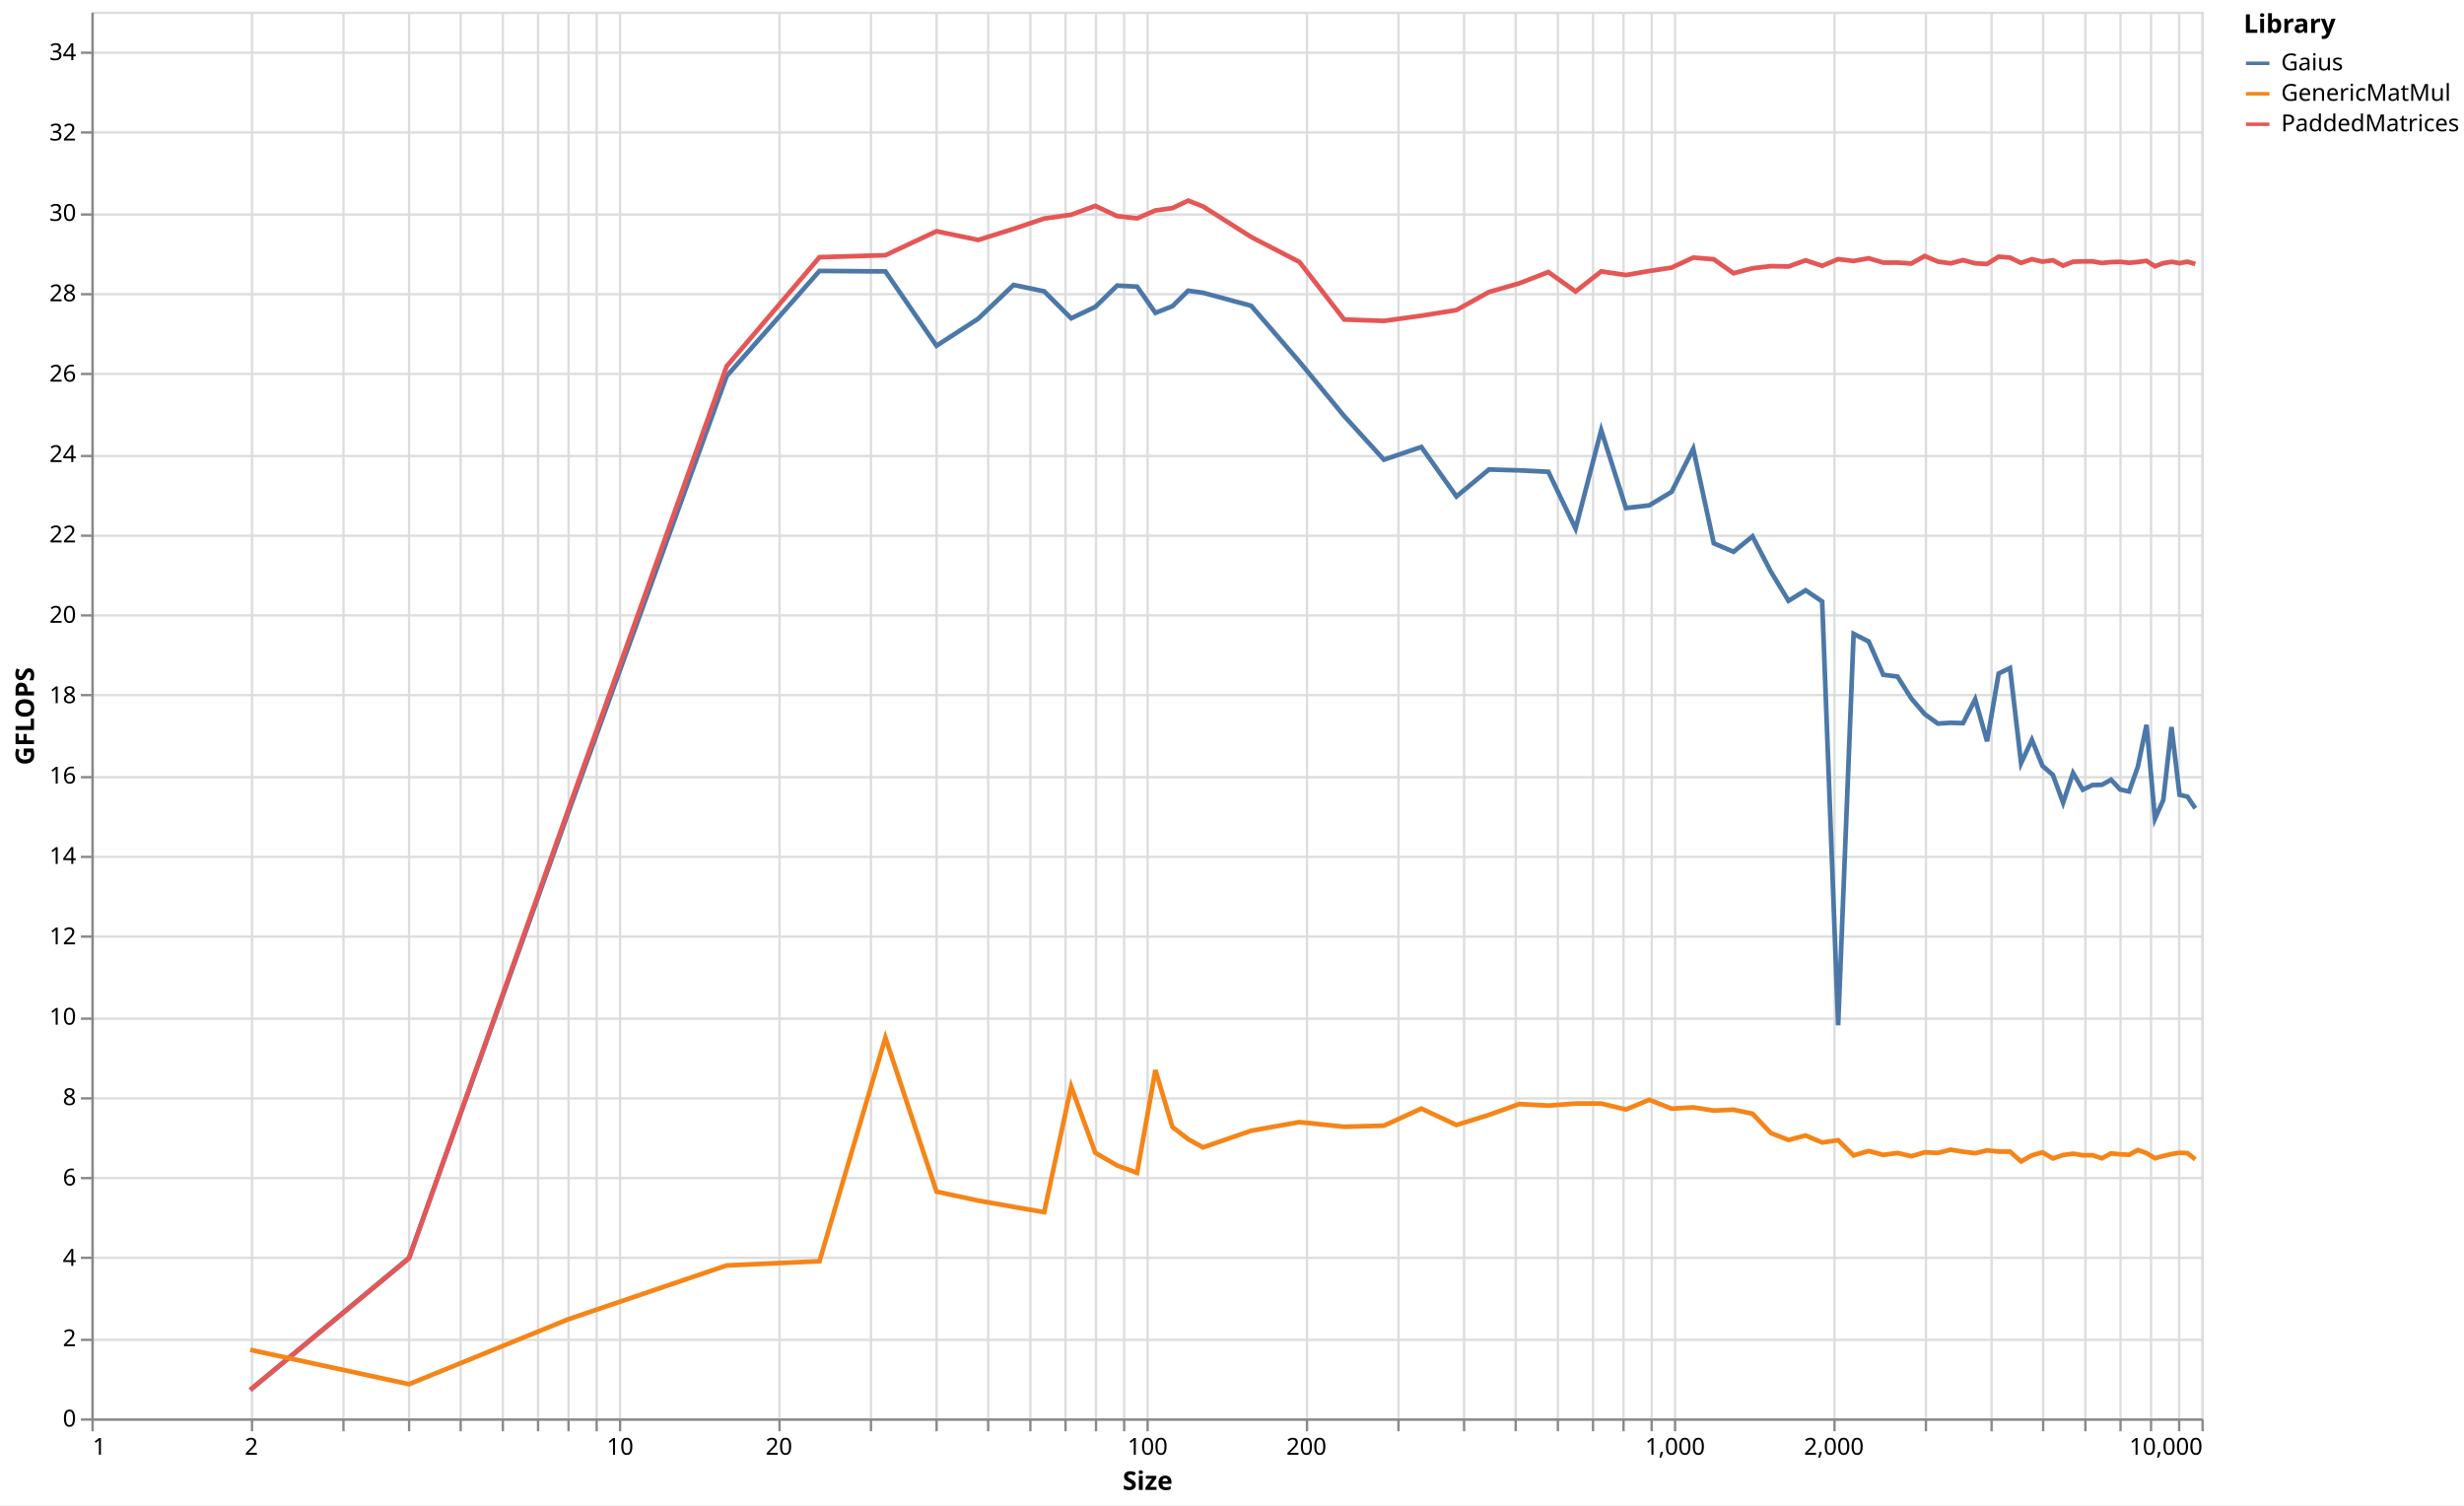
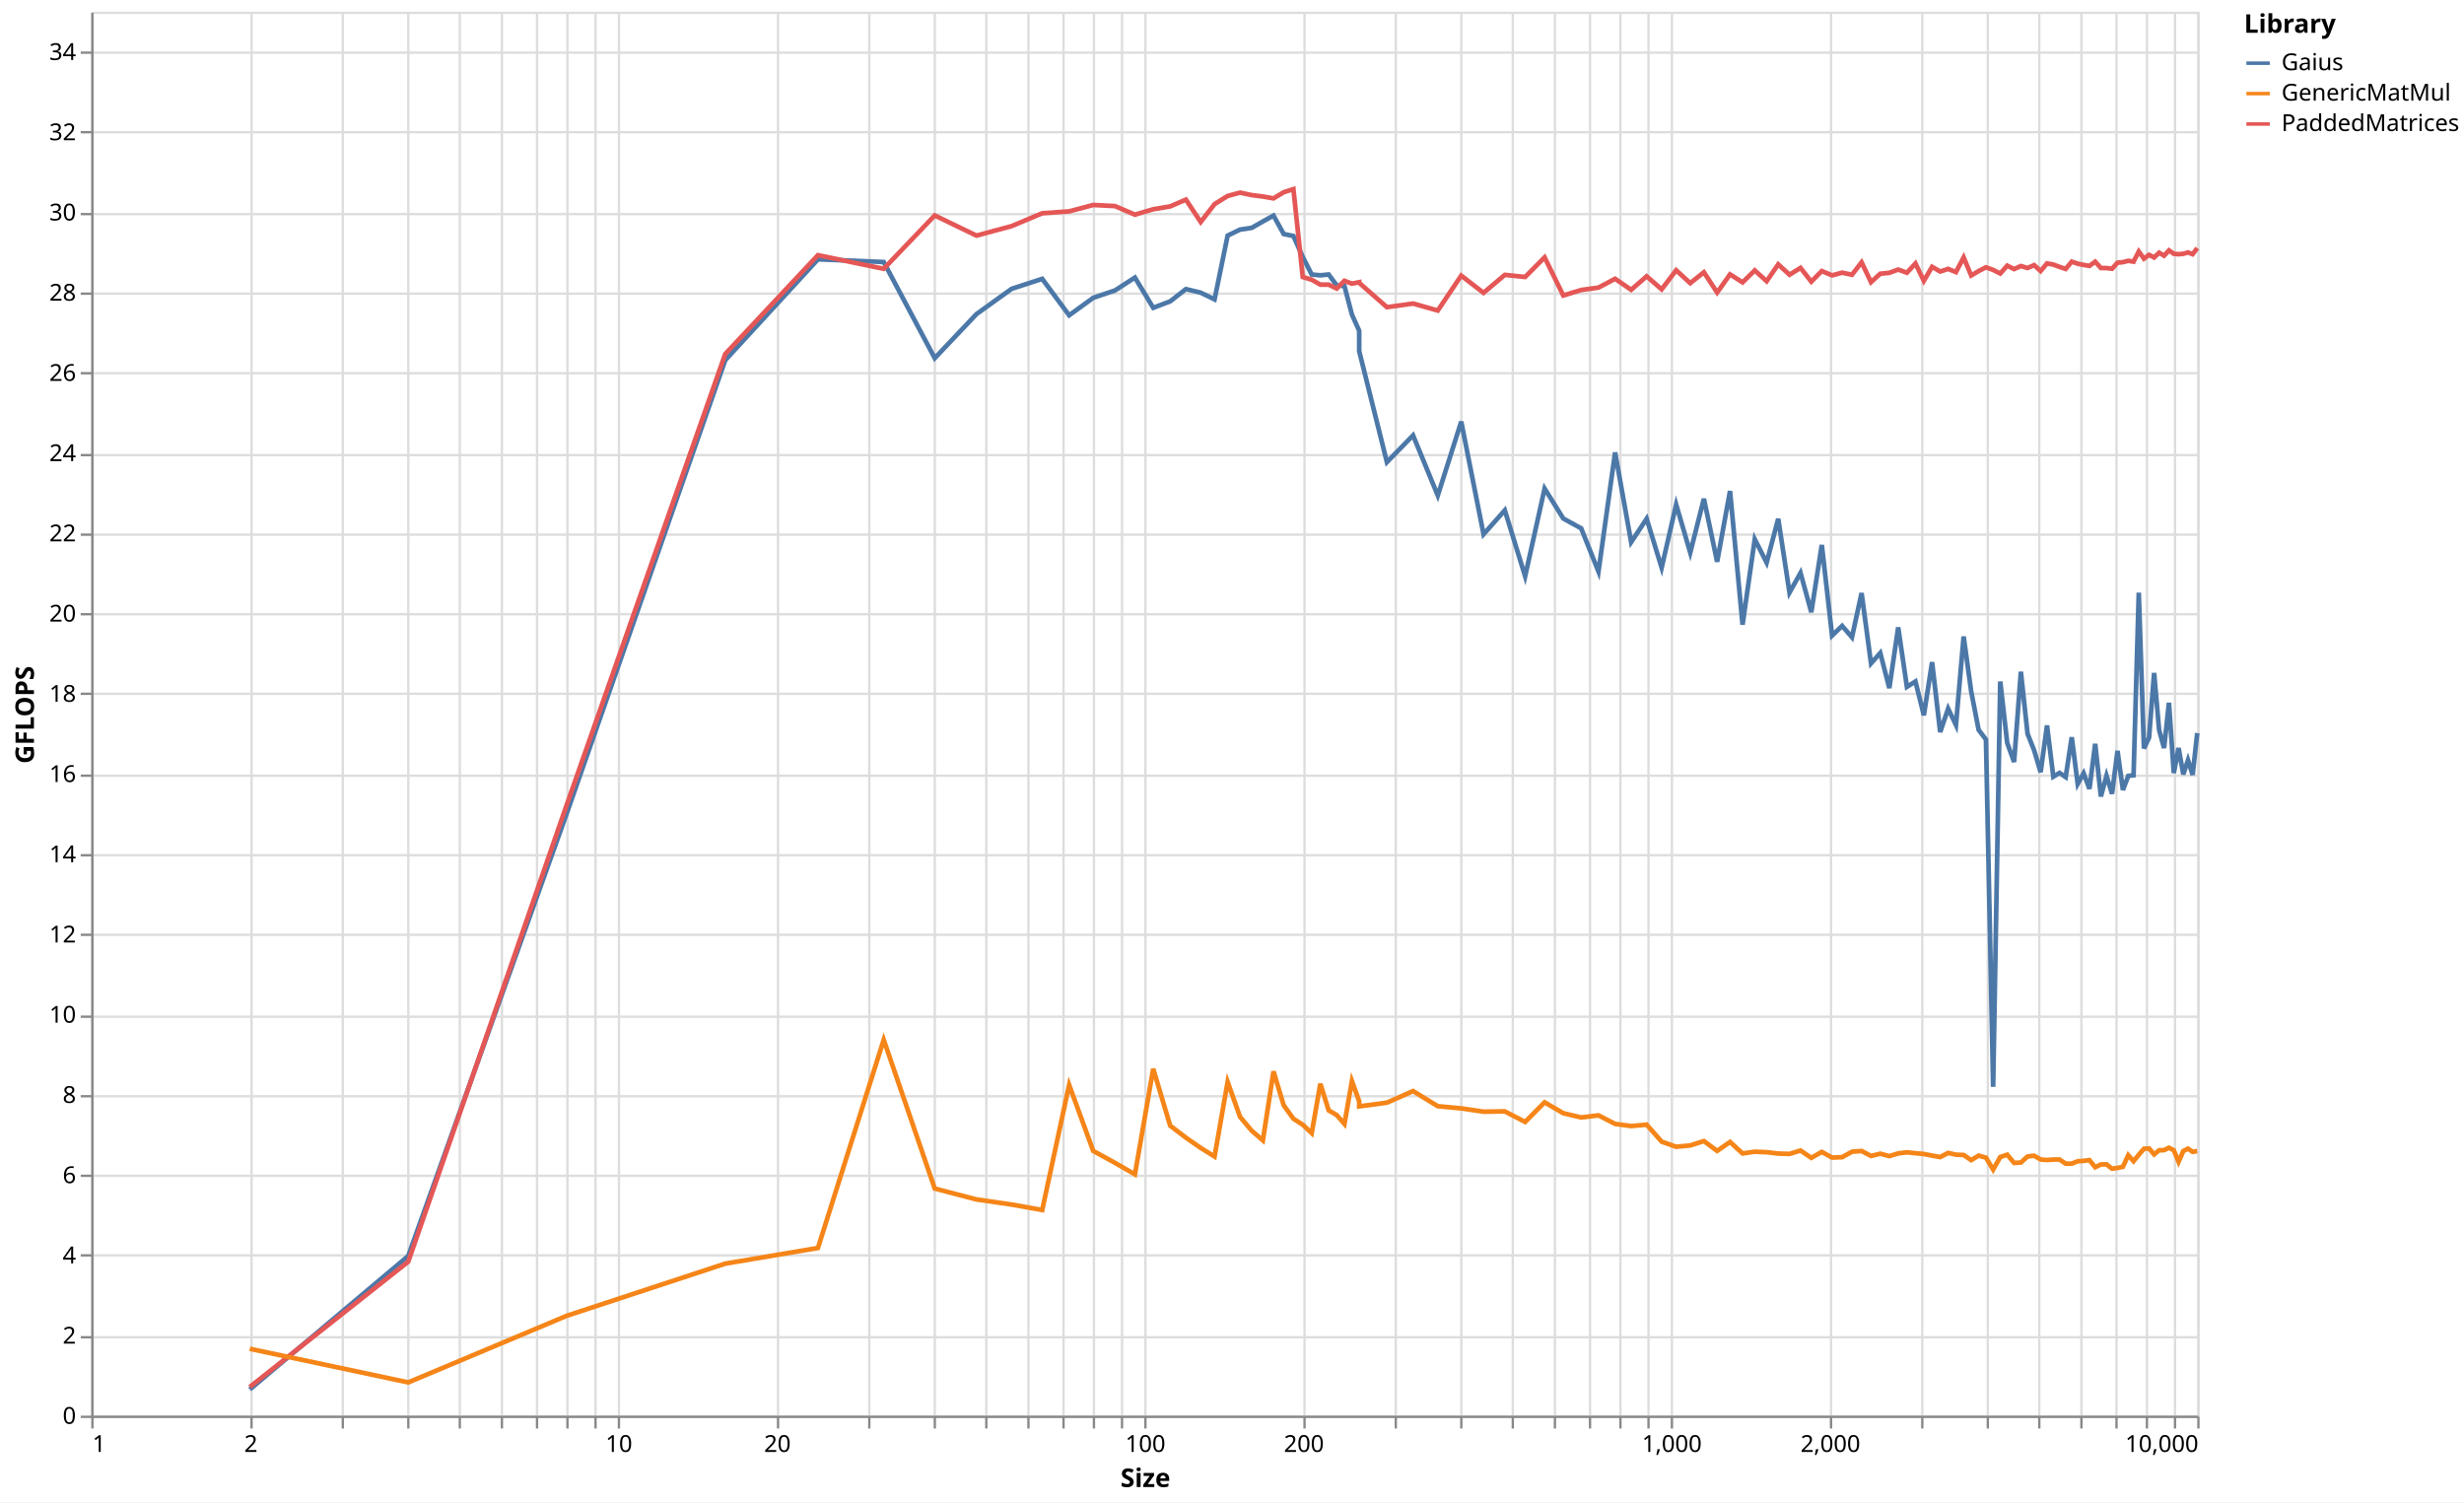
- <svg xmlns="http://www.w3.org/2000/svg" class="marks" width="1051" height="642" viewBox="0 0 1051 642" version="1.1">
-   <rect width="1051" height="642" style="fill: white;" />
+ <svg xmlns="http://www.w3.org/2000/svg" class="marks" width="1053" height="642" viewBox="0 0 1053 642" version="1.1">
+   <rect width="1053" height="642" style="fill: white;" />
  <g transform="translate(39,5)">
    <g class="mark-group role-frame root">
      <g transform="translate(0,0)">
        <path class="background" d="M0.5,0.5h900v600h-900Z" style="fill: none; stroke: #ddd;" />
        <g>
          <g class="mark-group role-axis">
            <g transform="translate(0.5,600.5)">
              <path class="background" d="M0,0h0v0h0Z" style="pointer-events: none; fill: none;" />
              <g>
                <g class="mark-rule role-axis-grid" style="pointer-events: none;">
                  <line transform="translate(0,-600)" x2="0" y2="600" style="fill: none; stroke: #ddd; stroke-width: 1; opacity: 1;" />
                  <line transform="translate(68,-600)" x2="0" y2="600" style="fill: none; stroke: #ddd; stroke-width: 1; opacity: 1;" />
                  <line transform="translate(107,-600)" x2="0" y2="600" style="fill: none; stroke: #ddd; stroke-width: 1; opacity: 1;" />
                  <line transform="translate(135,-600)" x2="0" y2="600" style="fill: none; stroke: #ddd; stroke-width: 1; opacity: 1;" />
                  <line transform="translate(157,-600)" x2="0" y2="600" style="fill: none; stroke: #ddd; stroke-width: 1; opacity: 1;" />
                  <line transform="translate(175,-600)" x2="0" y2="600" style="fill: none; stroke: #ddd; stroke-width: 1; opacity: 1;" />
                  <line transform="translate(190,-600)" x2="0" y2="600" style="fill: none; stroke: #ddd; stroke-width: 1; opacity: 1;" />
                  <line transform="translate(203,-600)" x2="0" y2="600" style="fill: none; stroke: #ddd; stroke-width: 1; opacity: 1;" />
                  <line transform="translate(215,-600)" x2="0" y2="600" style="fill: none; stroke: #ddd; stroke-width: 1; opacity: 1;" />
                  <line transform="translate(225,-600)" x2="0" y2="600" style="fill: none; stroke: #ddd; stroke-width: 1; opacity: 1;" />
                  <line transform="translate(293,-600)" x2="0" y2="600" style="fill: none; stroke: #ddd; stroke-width: 1; opacity: 1;" />
                  <line transform="translate(332,-600)" x2="0" y2="600" style="fill: none; stroke: #ddd; stroke-width: 1; opacity: 1;" />
                  <line transform="translate(360,-600)" x2="0" y2="600" style="fill: none; stroke: #ddd; stroke-width: 1; opacity: 1;" />
                  <line transform="translate(382,-600)" x2="0" y2="600" style="fill: none; stroke: #ddd; stroke-width: 1; opacity: 1;" />
                  <line transform="translate(400,-600)" x2="0" y2="600" style="fill: none; stroke: #ddd; stroke-width: 1; opacity: 1;" />
                  <line transform="translate(415,-600)" x2="0" y2="600" style="fill: none; stroke: #ddd; stroke-width: 1; opacity: 1;" />
                  <line transform="translate(428,-600)" x2="0" y2="600" style="fill: none; stroke: #ddd; stroke-width: 1; opacity: 1;" />
                  <line transform="translate(440,-600)" x2="0" y2="600" style="fill: none; stroke: #ddd; stroke-width: 1; opacity: 1;" />
                  <line transform="translate(450,-600)" x2="0" y2="600" style="fill: none; stroke: #ddd; stroke-width: 1; opacity: 1;" />
                  <line transform="translate(518,-600)" x2="0" y2="600" style="fill: none; stroke: #ddd; stroke-width: 1; opacity: 1;" />
                  <line transform="translate(557,-600)" x2="0" y2="600" style="fill: none; stroke: #ddd; stroke-width: 1; opacity: 1;" />
                  <line transform="translate(585,-600)" x2="0" y2="600" style="fill: none; stroke: #ddd; stroke-width: 1; opacity: 1;" />
                  <line transform="translate(607,-600)" x2="0" y2="600" style="fill: none; stroke: #ddd; stroke-width: 1; opacity: 1;" />
                  <line transform="translate(625,-600)" x2="0" y2="600" style="fill: none; stroke: #ddd; stroke-width: 1; opacity: 1;" />
                  <line transform="translate(640,-600)" x2="0" y2="600" style="fill: none; stroke: #ddd; stroke-width: 1; opacity: 1;" />
                  <line transform="translate(653,-600)" x2="0" y2="600" style="fill: none; stroke: #ddd; stroke-width: 1; opacity: 1;" />
                  <line transform="translate(665,-600)" x2="0" y2="600" style="fill: none; stroke: #ddd; stroke-width: 1; opacity: 1;" />
                  <line transform="translate(675,-600)" x2="0" y2="600" style="fill: none; stroke: #ddd; stroke-width: 1; opacity: 1;" />
                  <line transform="translate(743,-600)" x2="0" y2="600" style="fill: none; stroke: #ddd; stroke-width: 1; opacity: 1;" />
                  <line transform="translate(782,-600)" x2="0" y2="600" style="fill: none; stroke: #ddd; stroke-width: 1; opacity: 1;" />
                  <line transform="translate(810,-600)" x2="0" y2="600" style="fill: none; stroke: #ddd; stroke-width: 1; opacity: 1;" />
                  <line transform="translate(832,-600)" x2="0" y2="600" style="fill: none; stroke: #ddd; stroke-width: 1; opacity: 1;" />
                  <line transform="translate(850,-600)" x2="0" y2="600" style="fill: none; stroke: #ddd; stroke-width: 1; opacity: 1;" />
                  <line transform="translate(865,-600)" x2="0" y2="600" style="fill: none; stroke: #ddd; stroke-width: 1; opacity: 1;" />
                  <line transform="translate(878,-600)" x2="0" y2="600" style="fill: none; stroke: #ddd; stroke-width: 1; opacity: 1;" />
                  <line transform="translate(890,-600)" x2="0" y2="600" style="fill: none; stroke: #ddd; stroke-width: 1; opacity: 1;" />
                  <line transform="translate(900,-600)" x2="0" y2="600" style="fill: none; stroke: #ddd; stroke-width: 1; opacity: 1;" />
                </g>
              </g>
              <path class="foreground" d="" style="pointer-events: none; display: none; fill: none;" />
            </g>
          </g>
          <g class="mark-group role-axis">
            <g transform="translate(0.5,0.5)">
              <path class="background" d="M0,0h0v0h0Z" style="pointer-events: none; fill: none;" />
              <g>
                <g class="mark-rule role-axis-grid" style="pointer-events: none;">
                  <line transform="translate(0,600)" x2="900" y2="0" style="fill: none; stroke: #ddd; stroke-width: 1; opacity: 1;" />
                  <line transform="translate(0,566)" x2="900" y2="0" style="fill: none; stroke: #ddd; stroke-width: 1; opacity: 1;" />
                  <line transform="translate(0,531)" x2="900" y2="0" style="fill: none; stroke: #ddd; stroke-width: 1; opacity: 1;" />
                  <line transform="translate(0,497)" x2="900" y2="0" style="fill: none; stroke: #ddd; stroke-width: 1; opacity: 1;" />
                  <line transform="translate(0,463)" x2="900" y2="0" style="fill: none; stroke: #ddd; stroke-width: 1; opacity: 1;" />
                  <line transform="translate(0,429)" x2="900" y2="0" style="fill: none; stroke: #ddd; stroke-width: 1; opacity: 1;" />
                  <line transform="translate(0,394)" x2="900" y2="0" style="fill: none; stroke: #ddd; stroke-width: 1; opacity: 1;" />
                  <line transform="translate(0,360)" x2="900" y2="0" style="fill: none; stroke: #ddd; stroke-width: 1; opacity: 1;" />
                  <line transform="translate(0,326)" x2="900" y2="0" style="fill: none; stroke: #ddd; stroke-width: 1; opacity: 1;" />
                  <line transform="translate(0,291)" x2="900" y2="0" style="fill: none; stroke: #ddd; stroke-width: 1; opacity: 1;" />
                  <line transform="translate(0,257)" x2="900" y2="0" style="fill: none; stroke: #ddd; stroke-width: 1; opacity: 1;" />
                  <line transform="translate(0,223)" x2="900" y2="0" style="fill: none; stroke: #ddd; stroke-width: 1; opacity: 1;" />
                  <line transform="translate(0,189)" x2="900" y2="0" style="fill: none; stroke: #ddd; stroke-width: 1; opacity: 1;" />
                  <line transform="translate(0,154)" x2="900" y2="0" style="fill: none; stroke: #ddd; stroke-width: 1; opacity: 1;" />
                  <line transform="translate(0,120)" x2="900" y2="0" style="fill: none; stroke: #ddd; stroke-width: 1; opacity: 1;" />
                  <line transform="translate(0,86)" x2="900" y2="0" style="fill: none; stroke: #ddd; stroke-width: 1; opacity: 1;" />
                  <line transform="translate(0,51)" x2="900" y2="0" style="fill: none; stroke: #ddd; stroke-width: 1; opacity: 1;" />
                  <line transform="translate(0,17)" x2="900" y2="0" style="fill: none; stroke: #ddd; stroke-width: 1; opacity: 1;" />
                </g>
              </g>
              <path class="foreground" d="" style="pointer-events: none; display: none; fill: none;" />
            </g>
          </g>
          <g class="mark-group role-axis">
            <g transform="translate(0.5,600.5)">
              <path class="background" d="M0,0h0v0h0Z" style="pointer-events: none; fill: none;" />
              <g>
                <g class="mark-rule role-axis-tick" style="pointer-events: none;">
                  <line transform="translate(0,0)" x2="0" y2="5" style="fill: none; stroke: #888; stroke-width: 1; opacity: 1;" />
                  <line transform="translate(68,0)" x2="0" y2="5" style="fill: none; stroke: #888; stroke-width: 1; opacity: 1;" />
                  <line transform="translate(107,0)" x2="0" y2="5" style="fill: none; stroke: #888; stroke-width: 1; opacity: 1;" />
                  <line transform="translate(135,0)" x2="0" y2="5" style="fill: none; stroke: #888; stroke-width: 1; opacity: 1;" />
                  <line transform="translate(157,0)" x2="0" y2="5" style="fill: none; stroke: #888; stroke-width: 1; opacity: 1;" />
                  <line transform="translate(175,0)" x2="0" y2="5" style="fill: none; stroke: #888; stroke-width: 1; opacity: 1;" />
                  <line transform="translate(190,0)" x2="0" y2="5" style="fill: none; stroke: #888; stroke-width: 1; opacity: 1;" />
                  <line transform="translate(203,0)" x2="0" y2="5" style="fill: none; stroke: #888; stroke-width: 1; opacity: 1;" />
                  <line transform="translate(215,0)" x2="0" y2="5" style="fill: none; stroke: #888; stroke-width: 1; opacity: 1;" />
                  <line transform="translate(225,0)" x2="0" y2="5" style="fill: none; stroke: #888; stroke-width: 1; opacity: 1;" />
                  <line transform="translate(293,0)" x2="0" y2="5" style="fill: none; stroke: #888; stroke-width: 1; opacity: 1;" />
                  <line transform="translate(332,0)" x2="0" y2="5" style="fill: none; stroke: #888; stroke-width: 1; opacity: 1;" />
                  <line transform="translate(360,0)" x2="0" y2="5" style="fill: none; stroke: #888; stroke-width: 1; opacity: 1;" />
                  <line transform="translate(382,0)" x2="0" y2="5" style="fill: none; stroke: #888; stroke-width: 1; opacity: 1;" />
                  <line transform="translate(400,0)" x2="0" y2="5" style="fill: none; stroke: #888; stroke-width: 1; opacity: 1;" />
                  <line transform="translate(415,0)" x2="0" y2="5" style="fill: none; stroke: #888; stroke-width: 1; opacity: 1;" />
                  <line transform="translate(428,0)" x2="0" y2="5" style="fill: none; stroke: #888; stroke-width: 1; opacity: 1;" />
                  <line transform="translate(440,0)" x2="0" y2="5" style="fill: none; stroke: #888; stroke-width: 1; opacity: 1;" />
                  <line transform="translate(450,0)" x2="0" y2="5" style="fill: none; stroke: #888; stroke-width: 1; opacity: 1;" />
                  <line transform="translate(518,0)" x2="0" y2="5" style="fill: none; stroke: #888; stroke-width: 1; opacity: 1;" />
                  <line transform="translate(557,0)" x2="0" y2="5" style="fill: none; stroke: #888; stroke-width: 1; opacity: 1;" />
                  <line transform="translate(585,0)" x2="0" y2="5" style="fill: none; stroke: #888; stroke-width: 1; opacity: 1;" />
                  <line transform="translate(607,0)" x2="0" y2="5" style="fill: none; stroke: #888; stroke-width: 1; opacity: 1;" />
                  <line transform="translate(625,0)" x2="0" y2="5" style="fill: none; stroke: #888; stroke-width: 1; opacity: 1;" />
                  <line transform="translate(640,0)" x2="0" y2="5" style="fill: none; stroke: #888; stroke-width: 1; opacity: 1;" />
                  <line transform="translate(653,0)" x2="0" y2="5" style="fill: none; stroke: #888; stroke-width: 1; opacity: 1;" />
                  <line transform="translate(665,0)" x2="0" y2="5" style="fill: none; stroke: #888; stroke-width: 1; opacity: 1;" />
                  <line transform="translate(675,0)" x2="0" y2="5" style="fill: none; stroke: #888; stroke-width: 1; opacity: 1;" />
                  <line transform="translate(743,0)" x2="0" y2="5" style="fill: none; stroke: #888; stroke-width: 1; opacity: 1;" />
                  <line transform="translate(782,0)" x2="0" y2="5" style="fill: none; stroke: #888; stroke-width: 1; opacity: 1;" />
                  <line transform="translate(810,0)" x2="0" y2="5" style="fill: none; stroke: #888; stroke-width: 1; opacity: 1;" />
                  <line transform="translate(832,0)" x2="0" y2="5" style="fill: none; stroke: #888; stroke-width: 1; opacity: 1;" />
                  <line transform="translate(850,0)" x2="0" y2="5" style="fill: none; stroke: #888; stroke-width: 1; opacity: 1;" />
                  <line transform="translate(865,0)" x2="0" y2="5" style="fill: none; stroke: #888; stroke-width: 1; opacity: 1;" />
                  <line transform="translate(878,0)" x2="0" y2="5" style="fill: none; stroke: #888; stroke-width: 1; opacity: 1;" />
                  <line transform="translate(890,0)" x2="0" y2="5" style="fill: none; stroke: #888; stroke-width: 1; opacity: 1;" />
                  <line transform="translate(900,0)" x2="0" y2="5" style="fill: none; stroke: #888; stroke-width: 1; opacity: 1;" />
                </g>
                <g class="mark-text role-axis-label" style="pointer-events: none;">
                  <text text-anchor="start" transform="translate(0,15)" style="font-family: sans-serif; font-size: 10px; fill: #000; opacity: 1;">1</text>
                  <text text-anchor="middle" transform="translate(67.73175,15)" style="font-family: sans-serif; font-size: 10px; fill: #000; opacity: 1;">2</text>
                  <text text-anchor="middle" transform="translate(107.3523,15)" style="font-family: sans-serif; font-size: 10px; fill: #000; opacity: 1;" />
                  <text text-anchor="middle" transform="translate(135.4635,15)" style="font-family: sans-serif; font-size: 10px; fill: #000; opacity: 1;" />
                  <text text-anchor="middle" transform="translate(157.2683,15)" style="font-family: sans-serif; font-size: 10px; fill: #000; opacity: 1;" />
                  <text text-anchor="middle" transform="translate(175.084,15)" style="font-family: sans-serif; font-size: 10px; fill: #000; opacity: 1;" />
                  <text text-anchor="middle" transform="translate(190.1471,15)" style="font-family: sans-serif; font-size: 10px; fill: #000; opacity: 1;" />
                  <text text-anchor="middle" transform="translate(203.1952,15)" style="font-family: sans-serif; font-size: 10px; fill: #000; opacity: 1;" />
                  <text text-anchor="middle" transform="translate(214.7046,15)" style="font-family: sans-serif; font-size: 10px; fill: #000; opacity: 1;" />
                  <text text-anchor="middle" transform="translate(225,15)" style="font-family: sans-serif; font-size: 10px; fill: #000; opacity: 1;">10</text>
                  <text text-anchor="middle" transform="translate(292.7317,15)" style="font-family: sans-serif; font-size: 10px; fill: #000; opacity: 1;">20</text>
                  <text text-anchor="middle" transform="translate(332.3523,15)" style="font-family: sans-serif; font-size: 10px; fill: #000; opacity: 1;" />
                  <text text-anchor="middle" transform="translate(360.4635,15)" style="font-family: sans-serif; font-size: 10px; fill: #000; opacity: 1;" />
                  <text text-anchor="middle" transform="translate(382.2683,15)" style="font-family: sans-serif; font-size: 10px; fill: #000; opacity: 1;" />
                  <text text-anchor="middle" transform="translate(400.084,15)" style="font-family: sans-serif; font-size: 10px; fill: #000; opacity: 1;" />
                  <text text-anchor="middle" transform="translate(415.1471,15)" style="font-family: sans-serif; font-size: 10px; fill: #000; opacity: 1;" />
                  <text text-anchor="middle" transform="translate(428.1952,15)" style="font-family: sans-serif; font-size: 10px; fill: #000; opacity: 1;" />
                  <text text-anchor="middle" transform="translate(439.7046,15)" style="font-family: sans-serif; font-size: 10px; fill: #000; opacity: 1;" />
                  <text text-anchor="middle" transform="translate(450,15)" style="font-family: sans-serif; font-size: 10px; fill: #000; opacity: 1;">100</text>
                  <text text-anchor="middle" transform="translate(517.7317,15)" style="font-family: sans-serif; font-size: 10px; fill: #000; opacity: 1;">200</text>
                  <text text-anchor="middle" transform="translate(557.3523,15)" style="font-family: sans-serif; font-size: 10px; fill: #000; opacity: 1;" />
                  <text text-anchor="middle" transform="translate(585.4635,15)" style="font-family: sans-serif; font-size: 10px; fill: #000; opacity: 1;" />
                  <text text-anchor="middle" transform="translate(607.2683,15)" style="font-family: sans-serif; font-size: 10px; fill: #000; opacity: 1;" />
                  <text text-anchor="middle" transform="translate(625.084,15)" style="font-family: sans-serif; font-size: 10px; fill: #000; opacity: 1;" />
                  <text text-anchor="middle" transform="translate(640.1471,15)" style="font-family: sans-serif; font-size: 10px; fill: #000; opacity: 1;" />
                  <text text-anchor="middle" transform="translate(653.1952,15)" style="font-family: sans-serif; font-size: 10px; fill: #000; opacity: 1;" />
                  <text text-anchor="middle" transform="translate(664.7046,15)" style="font-family: sans-serif; font-size: 10px; fill: #000; opacity: 1;" />
                  <text text-anchor="middle" transform="translate(675,15)" style="font-family: sans-serif; font-size: 10px; fill: #000; opacity: 1;">1,000</text>
                  <text text-anchor="middle" transform="translate(742.7317,15)" style="font-family: sans-serif; font-size: 10px; fill: #000; opacity: 1;">2,000</text>
                  <text text-anchor="middle" transform="translate(782.3523,15)" style="font-family: sans-serif; font-size: 10px; fill: #000; opacity: 1;" />
                  <text text-anchor="middle" transform="translate(810.4635,15)" style="font-family: sans-serif; font-size: 10px; fill: #000; opacity: 1;" />
                  <text text-anchor="middle" transform="translate(832.2683,15)" style="font-family: sans-serif; font-size: 10px; fill: #000; opacity: 1;" />
                  <text text-anchor="middle" transform="translate(850.084,15)" style="font-family: sans-serif; font-size: 10px; fill: #000; opacity: 1;" />
                  <text text-anchor="middle" transform="translate(865.1471,15)" style="font-family: sans-serif; font-size: 10px; fill: #000; opacity: 1;" />
                  <text text-anchor="middle" transform="translate(878.1952,15)" style="font-family: sans-serif; font-size: 10px; fill: #000; opacity: 1;" />
                  <text text-anchor="middle" transform="translate(889.7046,15)" style="font-family: sans-serif; font-size: 10px; fill: #000; opacity: 1;" />
                  <text text-anchor="end" transform="translate(900,15)" style="font-family: sans-serif; font-size: 10px; fill: #000; opacity: 1;">10,000</text>
                </g>
                <g class="mark-rule role-axis-domain" style="pointer-events: none;">
                  <line transform="translate(0,0)" x2="900" y2="0" style="fill: none; stroke: #888; stroke-width: 1; opacity: 1;" />
                </g>
                <g class="mark-text role-axis-title" style="pointer-events: none;">
                  <text text-anchor="middle" transform="translate(450,30)" style="font-family: sans-serif; font-size: 11px; font-weight: bold; fill: #000; opacity: 1;">Size</text>
                </g>
              </g>
              <path class="foreground" d="" style="pointer-events: none; display: none; fill: none;" />
            </g>
          </g>
          <g class="mark-group role-axis">
            <g transform="translate(0.5,0.5)">
              <path class="background" d="M0,0h0v0h0Z" style="pointer-events: none; fill: none;" />
              <g>
                <g class="mark-rule role-axis-tick" style="pointer-events: none;">
                  <line transform="translate(0,600)" x2="-5" y2="0" style="fill: none; stroke: #888; stroke-width: 1; opacity: 1;" />
                  <line transform="translate(0,566)" x2="-5" y2="0" style="fill: none; stroke: #888; stroke-width: 1; opacity: 1;" />
                  <line transform="translate(0,531)" x2="-5" y2="0" style="fill: none; stroke: #888; stroke-width: 1; opacity: 1;" />
                  <line transform="translate(0,497)" x2="-5" y2="0" style="fill: none; stroke: #888; stroke-width: 1; opacity: 1;" />
                  <line transform="translate(0,463)" x2="-5" y2="0" style="fill: none; stroke: #888; stroke-width: 1; opacity: 1;" />
                  <line transform="translate(0,429)" x2="-5" y2="0" style="fill: none; stroke: #888; stroke-width: 1; opacity: 1;" />
                  <line transform="translate(0,394)" x2="-5" y2="0" style="fill: none; stroke: #888; stroke-width: 1; opacity: 1;" />
                  <line transform="translate(0,360)" x2="-5" y2="0" style="fill: none; stroke: #888; stroke-width: 1; opacity: 1;" />
                  <line transform="translate(0,326)" x2="-5" y2="0" style="fill: none; stroke: #888; stroke-width: 1; opacity: 1;" />
                  <line transform="translate(0,291)" x2="-5" y2="0" style="fill: none; stroke: #888; stroke-width: 1; opacity: 1;" />
                  <line transform="translate(0,257)" x2="-5" y2="0" style="fill: none; stroke: #888; stroke-width: 1; opacity: 1;" />
                  <line transform="translate(0,223)" x2="-5" y2="0" style="fill: none; stroke: #888; stroke-width: 1; opacity: 1;" />
                  <line transform="translate(0,189)" x2="-5" y2="0" style="fill: none; stroke: #888; stroke-width: 1; opacity: 1;" />
                  <line transform="translate(0,154)" x2="-5" y2="0" style="fill: none; stroke: #888; stroke-width: 1; opacity: 1;" />
                  <line transform="translate(0,120)" x2="-5" y2="0" style="fill: none; stroke: #888; stroke-width: 1; opacity: 1;" />
                  <line transform="translate(0,86)" x2="-5" y2="0" style="fill: none; stroke: #888; stroke-width: 1; opacity: 1;" />
                  <line transform="translate(0,51)" x2="-5" y2="0" style="fill: none; stroke: #888; stroke-width: 1; opacity: 1;" />
                  <line transform="translate(0,17)" x2="-5" y2="0" style="fill: none; stroke: #888; stroke-width: 1; opacity: 1;" />
                </g>
                <g class="mark-text role-axis-label" style="pointer-events: none;">
                  <text text-anchor="end" transform="translate(-7,603)" style="font-family: sans-serif; font-size: 10px; fill: #000; opacity: 1;">0</text>
                  <text text-anchor="end" transform="translate(-7,568.7143)" style="font-family: sans-serif; font-size: 10px; fill: #000; opacity: 1;">2</text>
                  <text text-anchor="end" transform="translate(-7,534.4286)" style="font-family: sans-serif; font-size: 10px; fill: #000; opacity: 1;">4</text>
                  <text text-anchor="end" transform="translate(-7,500.1429)" style="font-family: sans-serif; font-size: 10px; fill: #000; opacity: 1;">6</text>
                  <text text-anchor="end" transform="translate(-7,465.8571)" style="font-family: sans-serif; font-size: 10px; fill: #000; opacity: 1;">8</text>
                  <text text-anchor="end" transform="translate(-7,431.5714)" style="font-family: sans-serif; font-size: 10px; fill: #000; opacity: 1;">10</text>
                  <text text-anchor="end" transform="translate(-7,397.2857)" style="font-family: sans-serif; font-size: 10px; fill: #000; opacity: 1;">12</text>
                  <text text-anchor="end" transform="translate(-7,363)" style="font-family: sans-serif; font-size: 10px; fill: #000; opacity: 1;">14</text>
                  <text text-anchor="end" transform="translate(-7,328.7143)" style="font-family: sans-serif; font-size: 10px; fill: #000; opacity: 1;">16</text>
                  <text text-anchor="end" transform="translate(-7,294.4286)" style="font-family: sans-serif; font-size: 10px; fill: #000; opacity: 1;">18</text>
                  <text text-anchor="end" transform="translate(-7,260.1429)" style="font-family: sans-serif; font-size: 10px; fill: #000; opacity: 1;">20</text>
                  <text text-anchor="end" transform="translate(-7,225.8571)" style="font-family: sans-serif; font-size: 10px; fill: #000; opacity: 1;">22</text>
                  <text text-anchor="end" transform="translate(-7,191.5714)" style="font-family: sans-serif; font-size: 10px; fill: #000; opacity: 1;">24</text>
                  <text text-anchor="end" transform="translate(-7,157.2857)" style="font-family: sans-serif; font-size: 10px; fill: #000; opacity: 1;">26</text>
                  <text text-anchor="end" transform="translate(-7,123)" style="font-family: sans-serif; font-size: 10px; fill: #000; opacity: 1;">28</text>
                  <text text-anchor="end" transform="translate(-7,88.71429)" style="font-family: sans-serif; font-size: 10px; fill: #000; opacity: 1;">30</text>
                  <text text-anchor="end" transform="translate(-7,54.42857)" style="font-family: sans-serif; font-size: 10px; fill: #000; opacity: 1;">32</text>
                  <text text-anchor="end" transform="translate(-7,20.14286)" style="font-family: sans-serif; font-size: 10px; fill: #000; opacity: 1;">34</text>
                </g>
                <g class="mark-rule role-axis-domain" style="pointer-events: none;">
                  <line transform="translate(0,600)" x2="0" y2="-600" style="fill: none; stroke: #888; stroke-width: 1; opacity: 1;" />
                </g>
                <g class="mark-text role-axis-title" style="pointer-events: none;">
                  <text text-anchor="middle" transform="translate(-23,300) rotate(-90) translate(0,-2)" style="font-family: sans-serif; font-size: 11px; font-weight: bold; fill: #000; opacity: 1;">GFLOPS</text>
                </g>
              </g>
              <path class="foreground" d="" style="pointer-events: none; display: none; fill: none;" />
            </g>
          </g>
          <g class="mark-group role-scope pathgroup">
            <g transform="translate(0,0)">
              <path class="background" d="M0,0h900v600h-900Z" style="fill: none;" />
              <g>
                <g class="mark-line role-mark marks">
-                   <path d="M67.732,587.866L135.463,531.528L203.195,342.16L270.927,155.457L310.548,110.563L338.659,110.777L360.463,142.476L378.279,130.921L393.342,116.531L406.39,119.266L417.9,130.779L428.195,125.893L437.509,116.818L446.011,117.27L453.833,128.443L461.074,125.621L467.816,119L474.122,119.876L494.698,125.441L515.258,149.281L534.318,172.436L551.306,191.065L567.256,185.648L582.235,206.753L596.1,195.26L609.012,195.632L621.434,196.231L633.056,220.492L643.98,178.472L654.53,211.7L664.487,210.555L674.018,204.792L683.242,186.411L691.998,226.743L700.411,230.362L708.505,223.77L716.364,238.844L723.875,251.264L731.18,246.787L738.233,251.56L745.049,432.316L751.645,265.369L758.074,268.628L764.302,282.814L770.378,283.593L776.271,292.934L781.993,299.623L787.584,303.632L793.018,303.304L798.332,303.448L803.503,293.27L808.564,311.187L813.518,282.274L818.345,279.953L823.074,320.529L827.687,310.58L832.21,321.691L836.644,325.534L840.994,337.397L845.243,324.736L849.414,331.838L853.524,329.856L857.529,329.754L861.477,327.592L865.356,331.767L869.154,332.6L872.9,321.972L876.569,304.171L880.19,344.215L883.739,336.197L887.231,305.128L890.677,334.011L894.058,334.832L897.396,339.787" style="fill: none; stroke: #4c78a8; stroke-width: 2;" />
+                   <path d="M67.732,588.788L135.463,531.761L203.195,342.608L270.927,148.928L310.548,105.82L338.659,106.984L360.463,148.062L378.279,129.251L393.342,118.426L406.39,114.173L417.9,129.744L428.195,122.28L437.509,119.115L446.011,113.624L453.833,126.538L461.074,123.782L467.816,118.547L474.122,120.075L480.046,122.951L485.632,95.687L490.915,93.128L495.927,92.376L500.695,89.644L505.24,87.126L509.584,95.006L513.743,95.856L517.732,104.8L521.564,112.327L525.252,112.655L528.806,112.311L532.235,116.94L535.548,117.242L538.752,129.439L541.854,136.373L541.854,145.066L553.702,192.502L564.873,181.055L575.439,206.762L585.463,175.198L594.999,223.325L604.09,213.078L612.778,241.282L621.095,203.795L629.073,216.591L636.738,220.819L644.114,239.279L651.221,188.371L658.079,226.7L664.705,216.69L671.113,237.625L677.317,210.621L683.331,231.177L689.166,208.157L694.831,235.08L700.336,204.85L705.691,261.957L710.903,225.445L715.979,235.439L720.927,216.698L725.753,248.249L730.462,239.826L735.061,256.635L739.554,227.893L743.946,266.628L748.241,262.489L752.444,267.336L756.559,248.446L760.588,278.505L764.537,274.058L768.407,289.074L772.202,263.119L775.924,288.54L779.577,286.242L783.163,300.693L786.685,277.986L790.144,307.866L793.543,297.844L796.883,304.853L800.168,267.017L803.398,290.521L806.576,306.907L809.703,311.054L812.781,459.48L815.811,286.253L818.795,312.533L821.734,320.652L824.629,282.073L827.482,308.576L830.294,315.676L833.066,325.012L835.8,305.028L838.495,326.917L841.154,325.311L843.778,327.093L846.366,310.07L848.921,329.99L851.443,325.467L853.932,332.119L856.39,312.886L858.818,335.384L861.216,326.511L863.585,334.236L865.926,315.886L868.239,332.606L870.524,326.607L872.784,326.318L875.017,248.287L877.226,314.862L879.409,310.225L881.569,282.594L883.705,306.981L885.817,314.692L887.908,295.333L889.976,325.379L892.022,314.678L894.047,325.94L896.052,319.849L898.036,326.148L900,308.286" style="fill: none; stroke: #4c78a8; stroke-width: 2;" />
                </g>
              </g>
              <path class="foreground" d="" style="display: none; fill: none;" />
            </g>
            <g transform="translate(0,0)">
              <path class="background" d="M0,0h900v600h-900Z" style="fill: none;" />
              <g>
                <g class="mark-line role-mark marks">
-                   <path d="M67.732,587.83L135.463,531.725L203.195,340.913L270.927,151.238L310.548,104.714L338.659,103.863L360.463,93.638L378.279,97.352L393.342,92.616L406.39,88.225L417.9,86.597L428.195,82.83L437.509,87.188L446.011,88.149L453.833,84.767L461.074,83.764L467.816,80.592L474.122,83.048L494.698,96.1L515.258,106.734L534.318,131.273L551.306,131.879L567.256,129.666L582.235,127.257L596.1,119.559L609.012,115.862L621.434,111.04L633.056,119.337L643.98,110.769L654.53,112.316L664.487,110.606L674.018,109.158L683.242,104.871L691.998,105.597L700.411,111.545L708.505,109.44L716.364,108.521L723.875,108.676L731.18,106.049L738.233,108.381L745.049,105.532L751.645,106.326L758.074,105.17L764.302,107.018L770.378,107.017L776.271,107.405L781.993,104.207L787.584,106.581L793.018,107.316L798.332,105.959L803.503,107.327L808.564,107.591L813.518,104.493L818.345,104.891L823.074,107.15L827.687,105.555L832.21,106.621L836.644,106.014L840.994,108.309L845.243,106.638L849.414,106.496L853.524,106.493L857.529,107.188L861.477,106.792L865.356,106.686L869.154,107.107L872.9,106.76L876.569,106.256L880.19,108.589L883.739,107.252L887.231,106.679L890.677,107.232L894.058,106.624L897.396,107.62" style="fill: none; stroke: #e45756; stroke-width: 2;" />
+                   <path d="M67.732,587.754L135.463,534.195L203.195,338.96L270.927,146.291L310.548,104.047L338.659,109.875L360.463,87.077L378.279,95.681L393.342,91.631L406.39,86.147L417.9,85.338L428.195,82.602L437.509,83.081L446.011,86.738L453.833,84.429L461.074,83.216L467.816,80.319L474.122,89.884L480.046,82.238L485.632,78.75L490.915,77.319L495.927,78.382L500.695,78.987L505.24,79.779L509.584,77.165L513.743,75.816L517.732,113.389L521.564,114.543L525.252,116.64L528.806,116.639L532.235,118.319L535.548,115.003L538.752,116.234L541.854,115.609L541.854,115.862L553.702,126.276L564.873,124.727L575.439,127.711L585.463,112.792L594.999,120.138L604.09,112.471L612.778,113.376L621.095,104.986L629.073,121.28L636.738,118.939L644.114,117.912L651.221,114.149L658.079,118.85L664.705,113.078L671.113,118.655L677.317,110.495L683.331,116.011L689.166,111.356L694.831,120.007L700.336,112.261L705.691,115.664L710.903,110.565L715.979,115.176L720.927,107.983L725.753,112.404L730.462,109.488L735.061,115.358L739.554,110.82L743.946,112.689L748.241,111.528L752.444,112.419L756.559,107.118L760.588,115.572L764.537,111.99L768.407,111.6L772.202,110.208L775.924,111.555L779.577,107.603L783.163,115.018L786.685,109.03L790.144,111.045L793.543,109.923L796.883,111.292L800.168,104.998L803.398,112.735L806.576,110.853L809.703,109.236L812.781,110.356L815.811,111.898L818.795,108.535L821.734,109.999L824.629,108.696L827.482,109.539L830.294,108.302L833.066,110.829L835.8,107.568L838.495,108.067L841.154,109.065L843.778,109.938L846.366,106.829L848.921,107.692L851.443,108.216L853.932,108.629L856.39,106.834L858.818,109.542L861.216,109.57L863.585,109.844L865.926,107.265L868.239,107.036L870.524,106.456L872.784,106.829L875.017,102.479L877.226,105.544L879.409,103.906L881.569,105.034L883.705,103.002L885.817,104.278L887.908,101.993L889.976,103.454L892.022,103.645L894.047,103.461L896.052,102.884L898.036,103.635L900,101.011" style="fill: none; stroke: #e45756; stroke-width: 2;" />
                </g>
              </g>
              <path class="foreground" d="" style="display: none; fill: none;" />
            </g>
            <g transform="translate(0,0)">
              <path class="background" d="M0,0h900v600h-900Z" style="fill: none;" />
              <g>
                <g class="mark-line role-mark marks">
-                   <path d="M67.732,570.757L135.463,585.416L203.195,557.79L270.927,534.763L310.548,532.966L338.659,437.615L360.463,503.28L378.279,507.125L393.342,509.781L406.39,512.053L417.9,458.425L428.195,486.71L437.509,492.134L446.011,495.267L453.833,451.463L461.074,475.692L467.816,480.918L474.122,484.406L494.698,477.302L515.258,473.624L534.318,475.62L551.306,475.143L567.256,467.868L582.235,474.85L596.1,470.559L609.012,465.923L621.434,466.586L633.056,465.713L643.98,465.708L654.53,468.247L664.487,464.105L674.018,467.894L683.242,467.336L691.998,468.717L700.411,468.33L708.505,470.051L716.364,478.307L723.875,481.238L731.18,479.341L738.233,482.315L745.049,481.349L751.645,487.837L758.074,485.955L764.302,487.6L770.378,486.794L776.271,488.177L781.993,486.512L787.584,486.759L793.018,485.386L798.332,486.248L803.503,486.899L808.564,485.688L813.518,486.189L818.345,486.207L823.074,490.396L827.687,487.812L832.21,486.535L836.644,489.113L840.994,487.678L845.243,487.093L849.414,487.764L853.524,487.745L857.529,489.058L861.477,486.975L865.356,487.364L869.154,487.557L872.9,485.531L876.569,486.835L880.19,489.037L883.739,488.077L887.231,487.255L890.677,486.717L894.058,486.857L897.396,489.497" style="fill: none; stroke: #f58518; stroke-width: 2;" />
+                   <path d="M67.732,571.418L135.463,585.794L203.195,557.324L270.927,535.034L310.548,528.341L338.659,439.377L360.463,502.946L378.279,507.607L393.342,509.786L406.39,512.122L417.9,458.654L428.195,486.866L437.509,491.966L446.011,496.879L453.833,451.77L461.074,476.075L467.816,481.206L474.122,485.573L480.046,489.258L485.632,457.369L490.915,472.264L495.927,478.257L500.695,482.353L505.24,452.873L509.584,467.349L513.743,473.107L517.732,475.666L521.564,479.265L525.252,458.159L528.806,469.522L532.235,471.535L535.548,475.317L538.752,457.014L541.854,465.64L541.854,467.83L553.702,466.243L564.873,461.287L575.439,467.754L585.463,468.683L594.999,470.096L604.09,469.969L612.778,474.483L621.095,466.089L629.073,470.749L636.738,472.563L644.114,471.664L651.221,475.323L658.079,476.236L664.705,475.647L671.113,482.902L677.317,485.088L683.331,484.529L689.166,482.653L694.831,486.855L700.336,483.036L705.691,487.938L710.903,487.201L715.979,487.41L720.927,487.998L725.753,488.138L730.462,486.697L735.061,489.821L739.554,487.292L743.946,489.707L748.241,489.549L752.444,487.203L756.559,486.888L760.588,489.01L764.537,488.057L768.407,489.077L772.202,487.922L775.924,487.459L779.577,487.843L783.163,488.17L786.685,488.866L790.144,489.497L793.543,487.72L796.883,488.466L800.168,488.601L803.398,490.803L806.576,488.871L809.703,489.736L812.781,494.84L815.811,489.474L818.795,488.472L821.734,491.995L824.629,491.834L827.482,489.234L830.294,488.915L833.066,490.533L835.8,490.754L838.495,490.558L841.154,490.532L843.778,492.314L846.366,492.293L848.921,491.291L851.443,491.109L853.932,490.797L856.39,493.835L858.818,492.654L861.216,492.607L863.585,494.456L865.926,494.135L868.239,493.648L870.524,488.686L872.784,491.249L875.017,488.484L877.226,485.955L879.409,485.798L881.569,488.361L883.705,486.588L885.817,486.534L887.908,485.506L889.976,486.579L892.022,491.502L894.047,486.913L896.052,485.905L898.036,487.255L900,486.894" style="fill: none; stroke: #f58518; stroke-width: 2;" />
                </g>
              </g>
              <path class="foreground" d="" style="display: none; fill: none;" />
            </g>
          </g>
          <g class="mark-group role-legend">
-             <g transform="translate(918,0)">
+             <g transform="translate(920,0)">
              <path class="background" d="M0,0h89v53h-89Z" style="pointer-events: none; fill: none;" />
              <g>
                <g class="mark-group role-legend-entry">
                  <g transform="translate(0,16)">
                    <path class="background" d="M0,0h0v0h0Z" style="pointer-events: none; fill: none;" />
                    <g>
                      <g class="mark-group role-scope">
                        <g transform="translate(0,0)">
                          <path class="background" d="M0,0h89v11h-89Z" style="pointer-events: none; fill: none; opacity: 1;" />
                          <g>
                            <g class="mark-symbol role-legend-symbol" style="pointer-events: none;">
                              <path transform="translate(6,6)" d="M-5,0L5,0" style="fill: none; stroke: #4c78a8; stroke-width: 1.5; opacity: 1;" />
                            </g>
                            <g class="mark-text role-legend-label" style="pointer-events: none;">
                              <text text-anchor="start" transform="translate(16,9)" style="font-family: sans-serif; font-size: 10px; fill: #000; opacity: 1;">Gaius</text>
                            </g>
                          </g>
                          <path class="foreground" d="" style="pointer-events: none; display: none; fill: none;" />
                        </g>
                        <g transform="translate(0,13)">
                          <path class="background" d="M0,0h89v11h-89Z" style="pointer-events: none; fill: none; opacity: 1;" />
                          <g>
                            <g class="mark-symbol role-legend-symbol" style="pointer-events: none;">
                              <path transform="translate(6,6)" d="M-5,0L5,0" style="fill: none; stroke: #f58518; stroke-width: 1.5; opacity: 1;" />
                            </g>
                            <g class="mark-text role-legend-label" style="pointer-events: none;">
                              <text text-anchor="start" transform="translate(16,9)" style="font-family: sans-serif; font-size: 10px; fill: #000; opacity: 1;">GenericMatMul</text>
                            </g>
                          </g>
                          <path class="foreground" d="" style="pointer-events: none; display: none; fill: none;" />
                        </g>
                        <g transform="translate(0,26)">
                          <path class="background" d="M0,0h89v11h-89Z" style="pointer-events: none; fill: none; opacity: 1;" />
                          <g>
                            <g class="mark-symbol role-legend-symbol" style="pointer-events: none;">
                              <path transform="translate(6,6)" d="M-5,0L5,0" style="fill: none; stroke: #e45756; stroke-width: 1.5; opacity: 1;" />
                            </g>
                            <g class="mark-text role-legend-label" style="pointer-events: none;">
                              <text text-anchor="start" transform="translate(16,9)" style="font-family: sans-serif; font-size: 10px; fill: #000; opacity: 1;">PaddedMatrices</text>
                            </g>
                          </g>
                          <path class="foreground" d="" style="pointer-events: none; display: none; fill: none;" />
                        </g>
                      </g>
                    </g>
                    <path class="foreground" d="" style="pointer-events: none; display: none; fill: none;" />
                  </g>
                </g>
                <g class="mark-text role-legend-title" style="pointer-events: none;">
                  <text text-anchor="start" transform="translate(0,9)" style="font-family: sans-serif; font-size: 11px; font-weight: bold; fill: #000; opacity: 1;">Library</text>
                </g>
              </g>
              <path class="foreground" d="" style="pointer-events: none; display: none; fill: none;" />
            </g>
          </g>
        </g>
        <path class="foreground" d="" style="display: none; fill: none;" />
      </g>
    </g>
  </g>
</svg>
